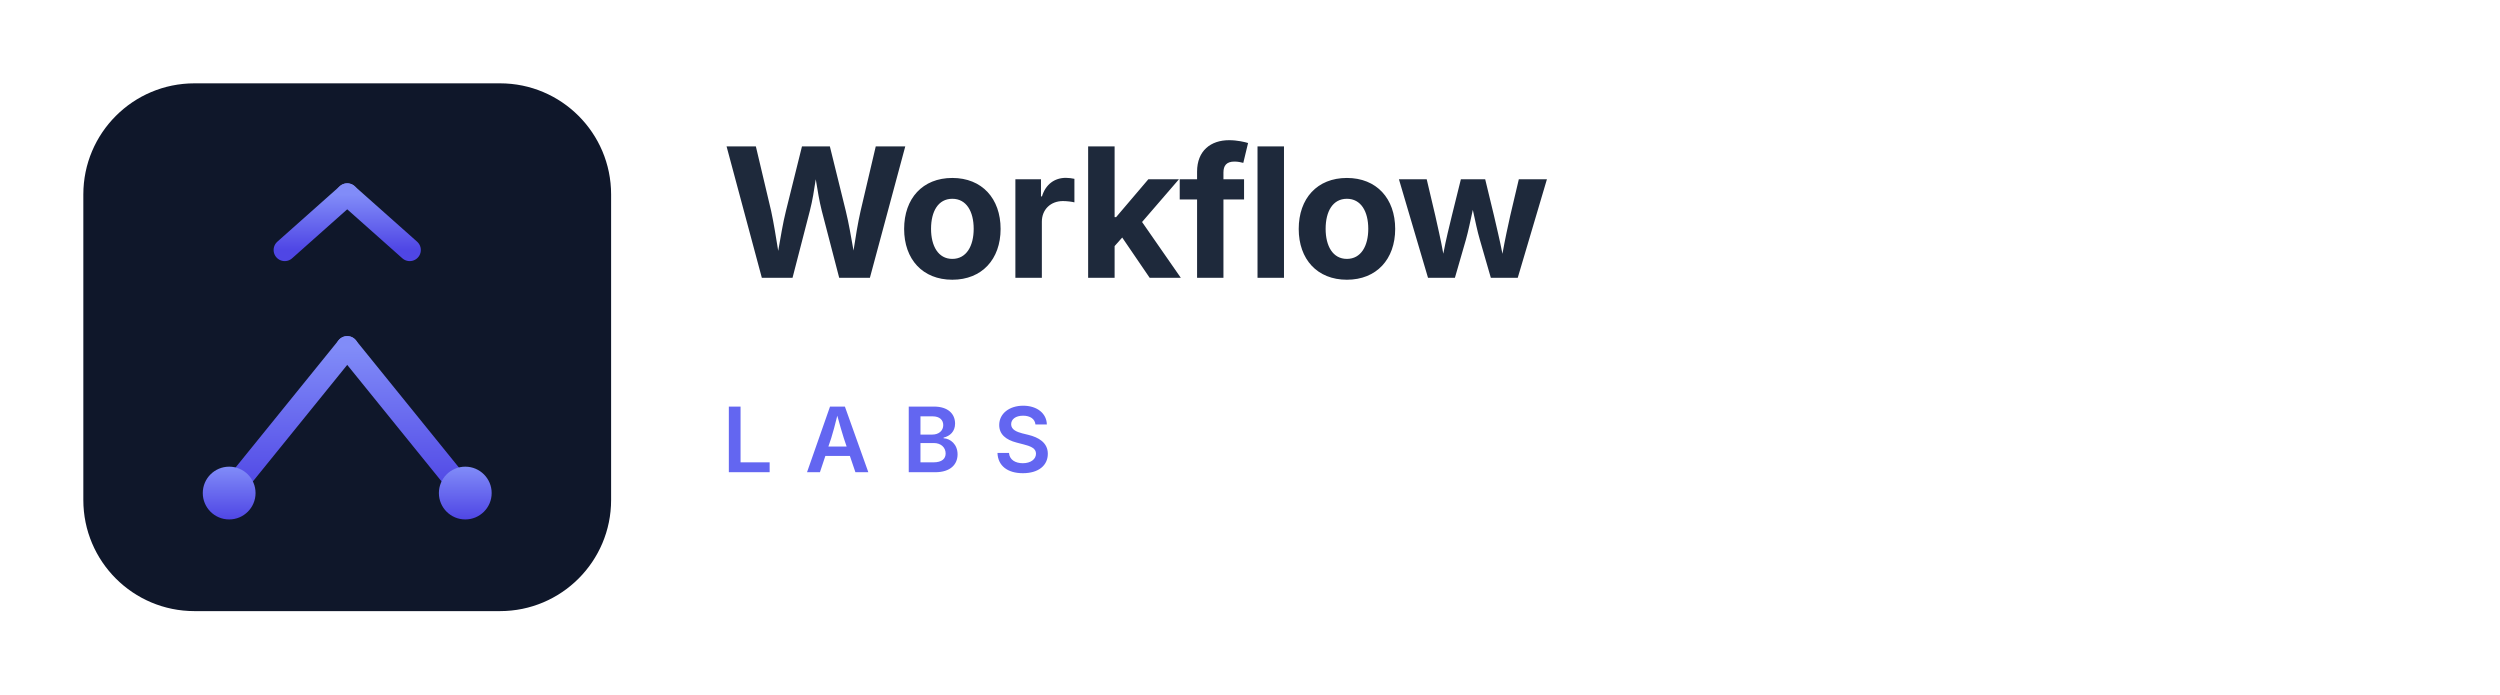
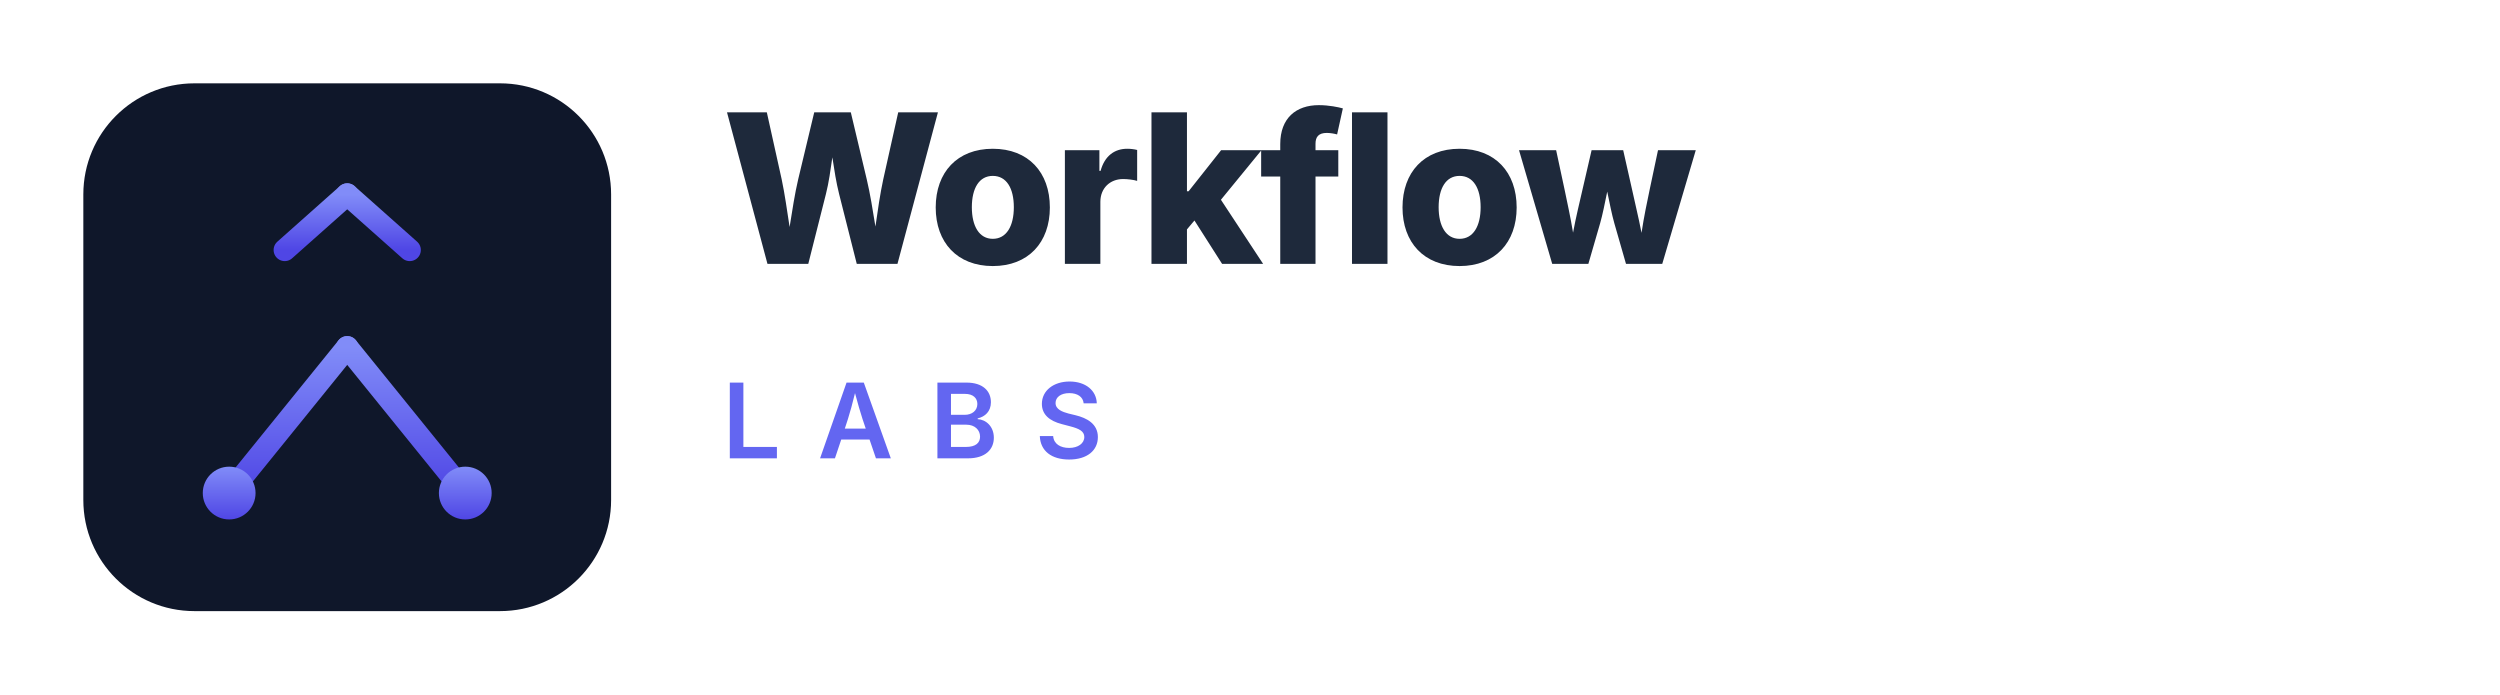
<svg xmlns="http://www.w3.org/2000/svg" viewBox="0 0 360 100" width="360" height="100">
  <defs>
    <linearGradient id="gP" x1="0%" y1="0%" x2="0%" y2="100%">
      <stop offset="0%" stop-color="#818cf8" />
      <stop offset="100%" stop-color="#4f46e5" />
    </linearGradient>
  </defs>
  <g transform="translate(12, 12)">
    <rect x="0" y="0" width="76" height="76" rx="16" fill="#0f172a" />
    <g transform="translate(38, 38)" fill="none" stroke="url(#gP)" stroke-width="3.2" stroke-linecap="round" stroke-linejoin="round">
      <line x1="0" y1="0" x2="0" y2="-28" />
      <line x1="0" y1="-22" x2="-9" y2="-14" />
      <line x1="0" y1="-22" x2="9" y2="-14" />
      <line x1="0" y1="0" x2="-17" y2="21" />
      <line x1="0" y1="0" x2="17" y2="21" />
      <circle cx="-17" cy="21" r="3.8" fill="url(#gP)" stroke="none" />
      <circle cx="17" cy="21" r="3.8" fill="url(#gP)" stroke="none" />
    </g>
  </g>
-   <text x="104" y="40" font-family="'Inter',-apple-system,BlinkMacSystemFont,sans-serif" font-weight="700" font-size="26" fill="#1e293b" letter-spacing="-0.02em">Workflow</text>
-   <text x="104" y="68" font-family="'Inter',-apple-system,BlinkMacSystemFont,sans-serif" font-weight="600" font-size="13" fill="#6366f1" letter-spacing="0.35em">LABS</text>
+   <text x="104" y="38" font-family="'Inter',-apple-system,BlinkMacSystemFont,sans-serif" font-weight="800" font-size="30" fill="#1e293b" letter-spacing="-0.02em">Workflow</text>
+   <text x="104" y="66" font-family="'Inter',-apple-system,BlinkMacSystemFont,sans-serif" font-weight="600" font-size="15" fill="#6366f1" letter-spacing="0.35em">LABS</text>
</svg>
